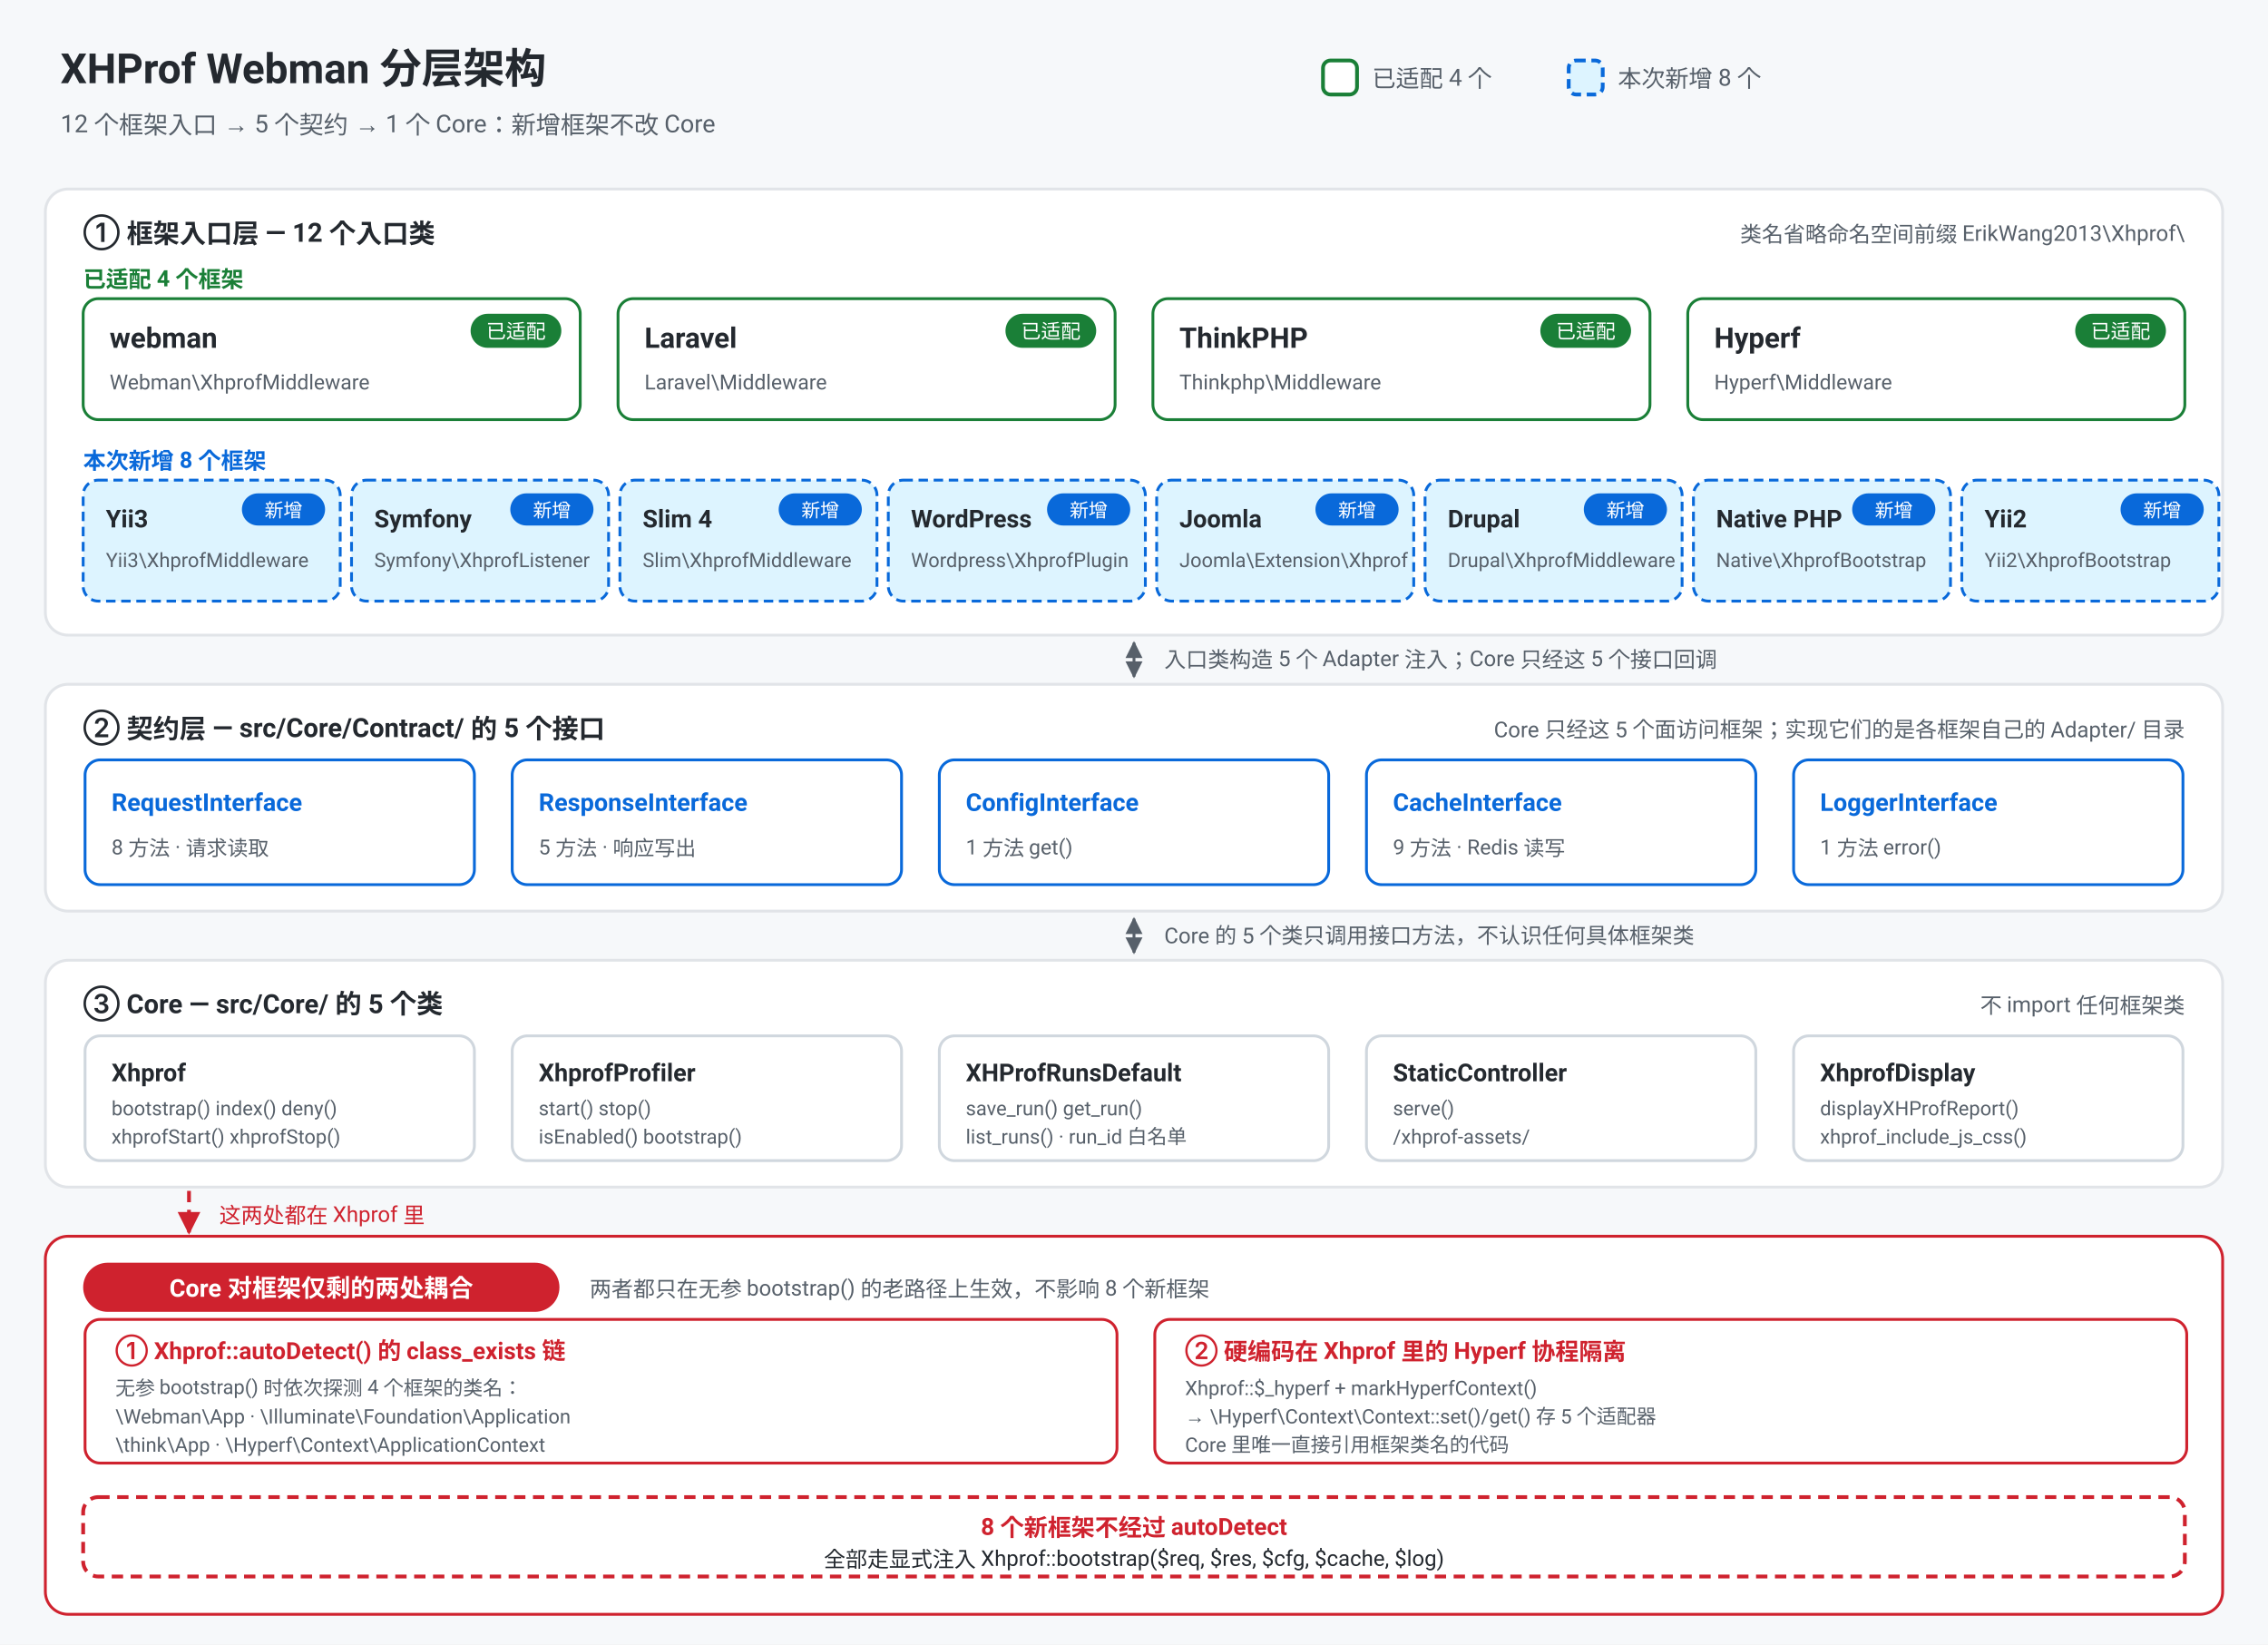
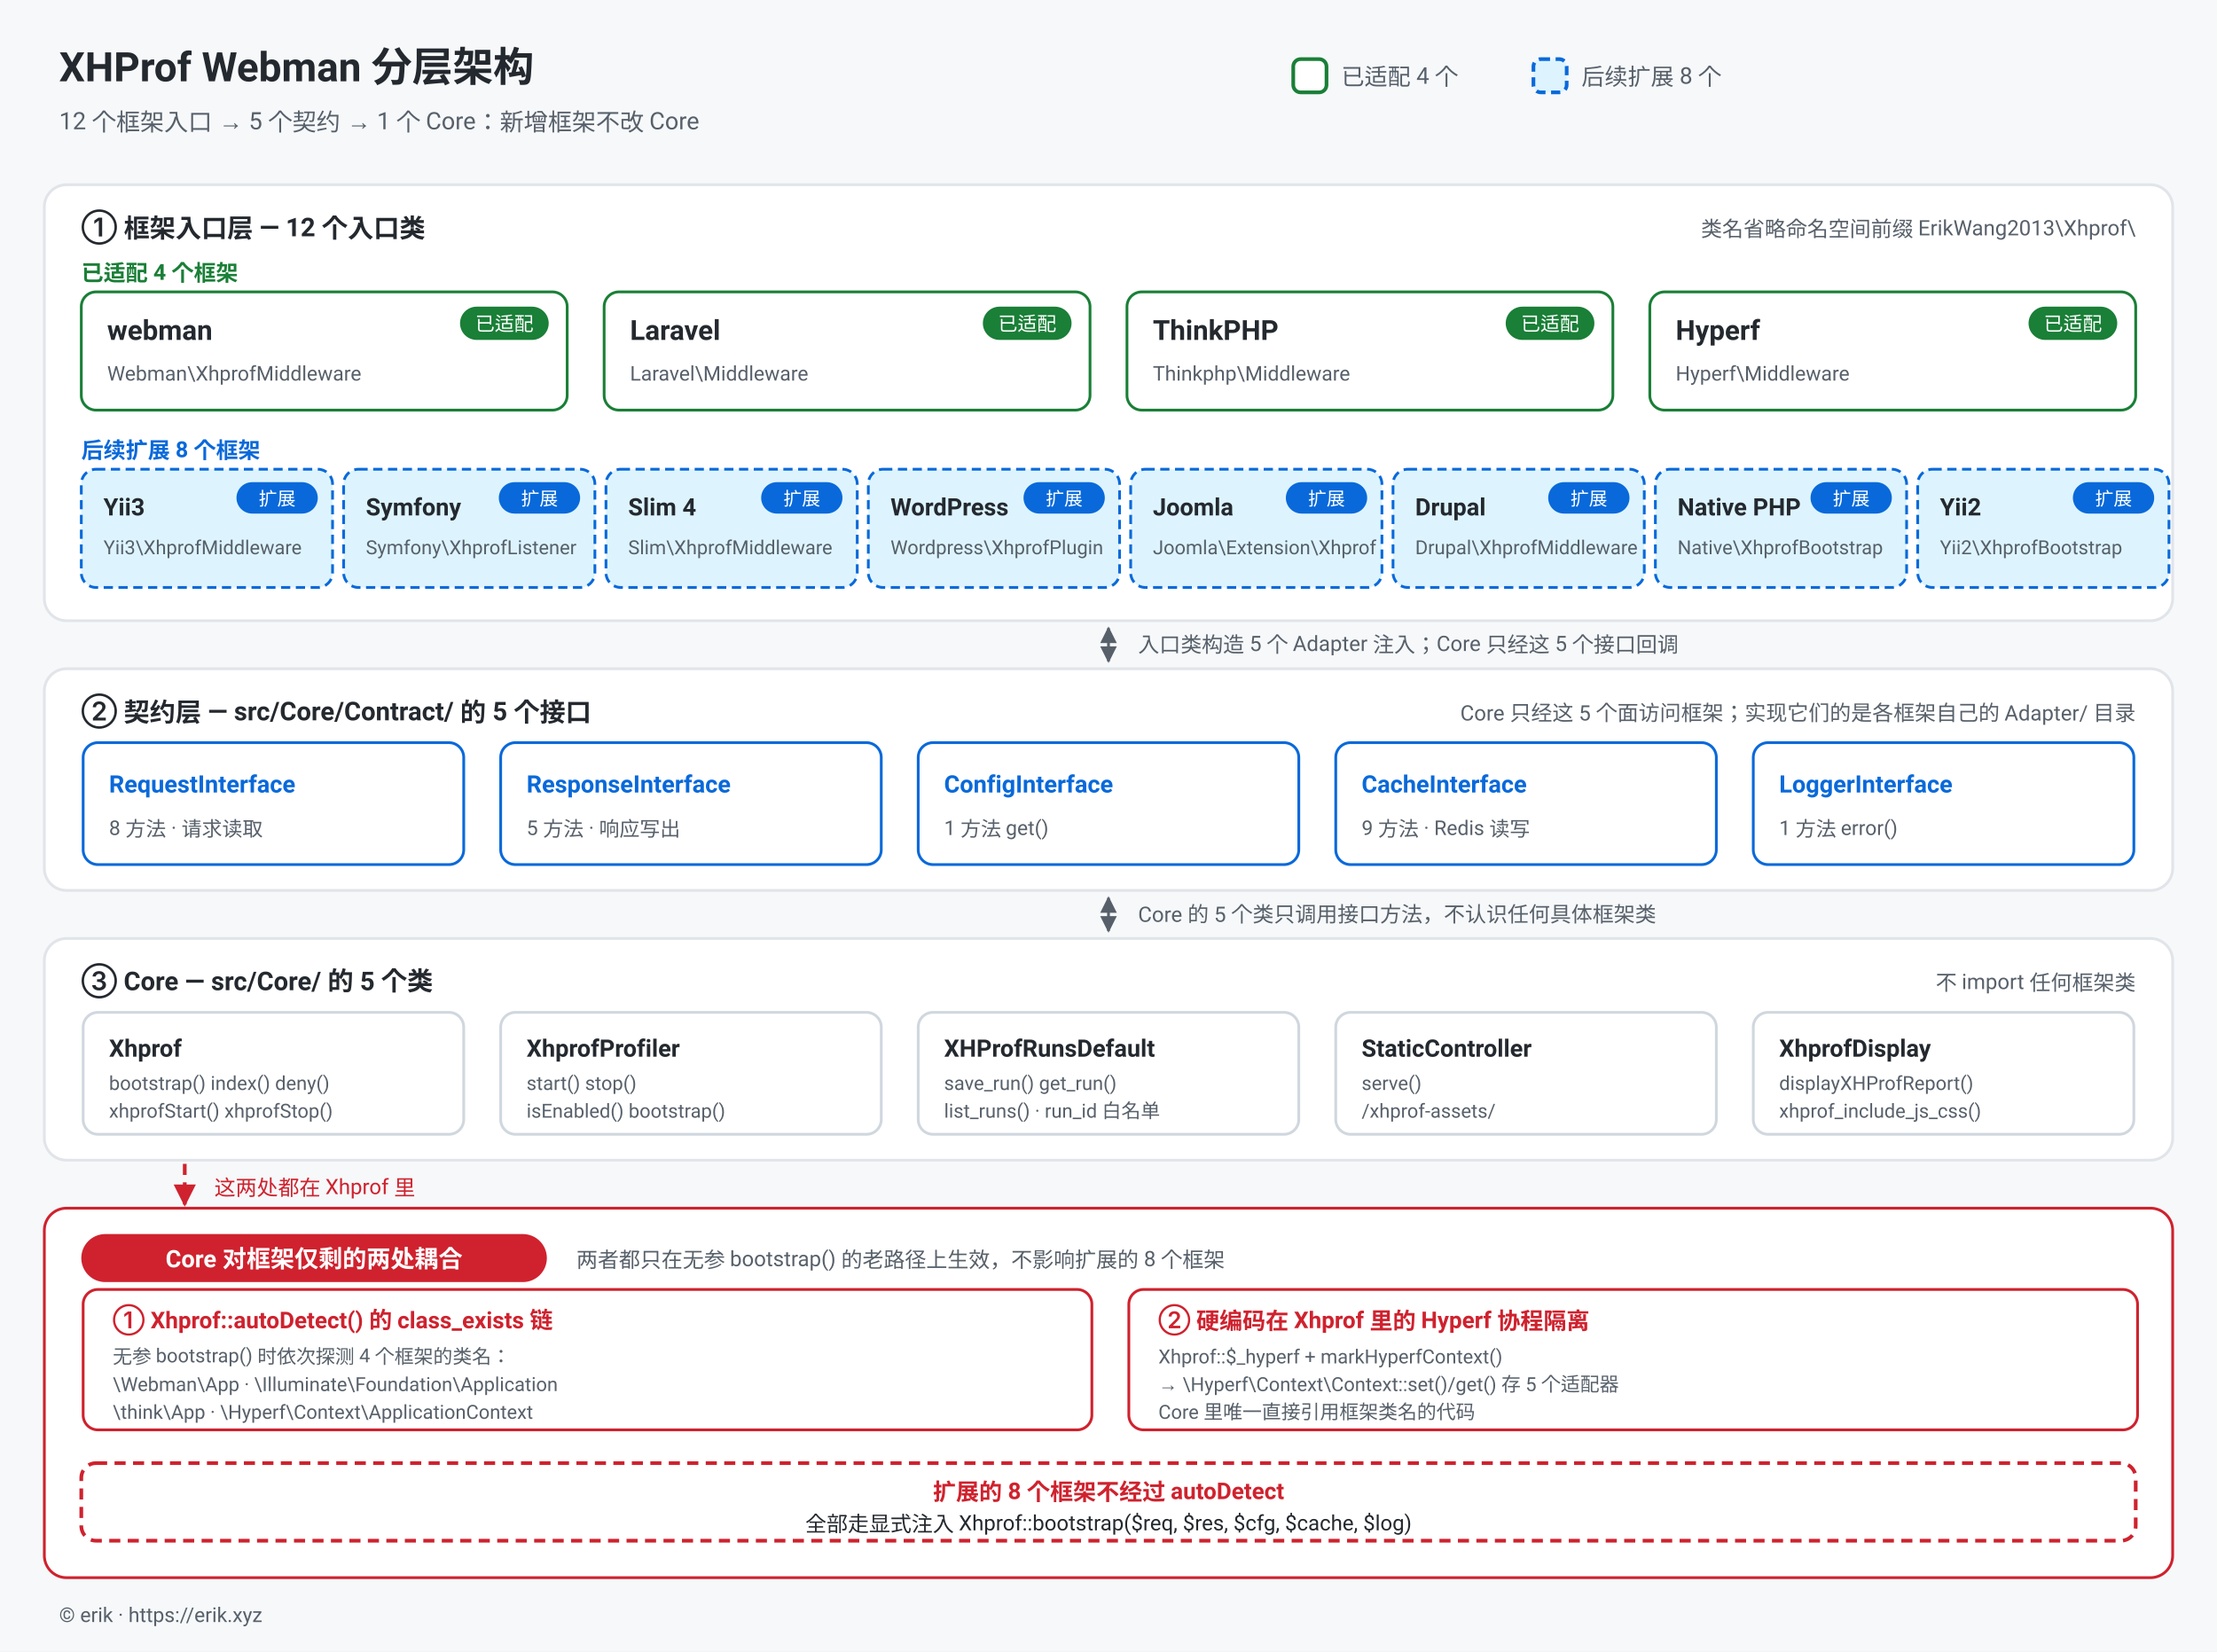
- <svg xmlns="http://www.w3.org/2000/svg" viewBox="0 0 1200 870" width="1200" height="870" role="img" font-family="-apple-system, BlinkMacSystemFont, &quot;Segoe UI&quot;, Roboto, &quot;Helvetica Neue&quot;, Arial, &quot;Noto Sans SC&quot;, &quot;PingFang SC&quot;, &quot;Microsoft YaHei&quot;, sans-serif">
+ <svg xmlns="http://www.w3.org/2000/svg" viewBox="0 0 1200 894" width="1200" height="894" role="img" font-family="-apple-system, BlinkMacSystemFont, &quot;Segoe UI&quot;, Roboto, &quot;Helvetica Neue&quot;, Arial, &quot;Noto Sans SC&quot;, &quot;PingFang SC&quot;, &quot;Microsoft YaHei&quot;, sans-serif">
  <defs>
    <marker id="arrow" viewBox="0 0 10 10" refX="9" refY="5" markerWidth="6" markerHeight="6" orient="auto-start-reverse">
      <path d="M0,0 L10,5 L0,10 z" fill="#57606a" />
    </marker>
    <marker id="arrow-red" viewBox="0 0 10 10" refX="9" refY="5" markerWidth="6" markerHeight="6" orient="auto-start-reverse">
      <path d="M0,0 L10,5 L0,10 z" fill="#cf222e" />
    </marker>
  </defs>
-   <rect x="0" y="0" width="1200" height="870" fill="#f6f8fa" />
+   <rect x="0" y="0" width="1200" height="894" fill="#f6f8fa" />
  <text x="32" y="44" font-size="22" font-weight="700" fill="#24292f">XHProf Webman 分层架构</text>
  <text x="32" y="70" font-size="13" fill="#57606a">12 个框架入口 → 5 个契约 → 1 个 Core：新增框架不改 Core</text>
  <rect x="700" y="32" width="18" height="18" rx="4" fill="#ffffff" stroke="#1a7f37" stroke-width="2" />
  <text x="726" y="46" font-size="12.5" fill="#57606a">已适配 4 个</text>
  <rect x="830" y="32" width="18" height="18" rx="4" fill="#ddf4ff" stroke="#0969da" stroke-width="2" stroke-dasharray="5 3" />
-   <text x="856" y="46" font-size="12.5" fill="#57606a">本次新增 8 个</text>
+   <text x="856" y="46" font-size="12.5" fill="#57606a">后续扩展 8 个</text>
  <rect x="24" y="100" width="1152" height="236" rx="12" fill="#ffffff" stroke="#e1e4e8" stroke-width="1.5" />
  <text x="44" y="128" font-size="14" font-weight="600" fill="#24292f">① 框架入口层 — 12 个入口类</text>
  <text x="1156" y="128" font-size="11.5" fill="#57606a" text-anchor="end">类名省略命名空间前缀 ErikWang2013\Xhprof\</text>
  <text x="44" y="152" font-size="12" font-weight="600" fill="#1a7f37">已适配 4 个框架</text>
  <rect x="44" y="158" width="263" height="64" rx="8" fill="#ffffff" stroke="#1a7f37" stroke-width="1.5" />
  <text x="58" y="184" font-size="15" font-weight="600" fill="#24292f">webman</text>
  <text x="58" y="206" font-size="11" fill="#57606a">Webman\XhprofMiddleware</text>
  <rect x="249" y="166" width="48" height="18" rx="9" fill="#1a7f37" />
  <text x="273" y="179" font-size="10.5" fill="#ffffff" text-anchor="middle">已适配</text>
  <rect x="327" y="158" width="263" height="64" rx="8" fill="#ffffff" stroke="#1a7f37" stroke-width="1.5" />
  <text x="341" y="184" font-size="15" font-weight="600" fill="#24292f">Laravel</text>
  <text x="341" y="206" font-size="11" fill="#57606a">Laravel\Middleware</text>
  <rect x="532" y="166" width="48" height="18" rx="9" fill="#1a7f37" />
  <text x="556" y="179" font-size="10.5" fill="#ffffff" text-anchor="middle">已适配</text>
  <rect x="610" y="158" width="263" height="64" rx="8" fill="#ffffff" stroke="#1a7f37" stroke-width="1.5" />
  <text x="624" y="184" font-size="15" font-weight="600" fill="#24292f">ThinkPHP</text>
  <text x="624" y="206" font-size="11" fill="#57606a">Thinkphp\Middleware</text>
  <rect x="815" y="166" width="48" height="18" rx="9" fill="#1a7f37" />
  <text x="839" y="179" font-size="10.5" fill="#ffffff" text-anchor="middle">已适配</text>
  <rect x="893" y="158" width="263" height="64" rx="8" fill="#ffffff" stroke="#1a7f37" stroke-width="1.5" />
  <text x="907" y="184" font-size="15" font-weight="600" fill="#24292f">Hyperf</text>
  <text x="907" y="206" font-size="11" fill="#57606a">Hyperf\Middleware</text>
  <rect x="1098" y="166" width="48" height="18" rx="9" fill="#1a7f37" />
  <text x="1122" y="179" font-size="10.5" fill="#ffffff" text-anchor="middle">已适配</text>
-   <text x="44" y="248" font-size="12" font-weight="600" fill="#0969da">本次新增 8 个框架</text>
+   <text x="44" y="248" font-size="12" font-weight="600" fill="#0969da">后续扩展 8 个框架</text>
  <rect x="44" y="254" width="136" height="64" rx="8" fill="#ddf4ff" stroke="#0969da" stroke-width="1.5" stroke-dasharray="5 3" />
  <text x="56" y="279" font-size="13" font-weight="600" fill="#24292f">Yii3</text>
  <text x="56" y="300" font-size="10.5" fill="#57606a">Yii3\XhprofMiddleware</text>
  <rect x="128" y="261" width="44" height="17" rx="8.5" fill="#0969da" />
-   <text x="150" y="273.5" font-size="10" fill="#ffffff" text-anchor="middle">新增</text>
+   <text x="150" y="273.5" font-size="10" fill="#ffffff" text-anchor="middle">扩展</text>
  <rect x="186" y="254" width="136" height="64" rx="8" fill="#ddf4ff" stroke="#0969da" stroke-width="1.5" stroke-dasharray="5 3" />
  <text x="198" y="279" font-size="13" font-weight="600" fill="#24292f">Symfony</text>
  <text x="198" y="300" font-size="10.5" fill="#57606a">Symfony\XhprofListener</text>
  <rect x="270" y="261" width="44" height="17" rx="8.5" fill="#0969da" />
-   <text x="292" y="273.5" font-size="10" fill="#ffffff" text-anchor="middle">新增</text>
+   <text x="292" y="273.5" font-size="10" fill="#ffffff" text-anchor="middle">扩展</text>
  <rect x="328" y="254" width="136" height="64" rx="8" fill="#ddf4ff" stroke="#0969da" stroke-width="1.5" stroke-dasharray="5 3" />
  <text x="340" y="279" font-size="13" font-weight="600" fill="#24292f">Slim 4</text>
  <text x="340" y="300" font-size="10.5" fill="#57606a">Slim\XhprofMiddleware</text>
  <rect x="412" y="261" width="44" height="17" rx="8.5" fill="#0969da" />
-   <text x="434" y="273.5" font-size="10" fill="#ffffff" text-anchor="middle">新增</text>
+   <text x="434" y="273.5" font-size="10" fill="#ffffff" text-anchor="middle">扩展</text>
  <rect x="470" y="254" width="136" height="64" rx="8" fill="#ddf4ff" stroke="#0969da" stroke-width="1.5" stroke-dasharray="5 3" />
  <text x="482" y="279" font-size="13" font-weight="600" fill="#24292f">WordPress</text>
  <text x="482" y="300" font-size="10.5" fill="#57606a">Wordpress\XhprofPlugin</text>
  <rect x="554" y="261" width="44" height="17" rx="8.5" fill="#0969da" />
-   <text x="576" y="273.5" font-size="10" fill="#ffffff" text-anchor="middle">新增</text>
+   <text x="576" y="273.5" font-size="10" fill="#ffffff" text-anchor="middle">扩展</text>
  <rect x="612" y="254" width="136" height="64" rx="8" fill="#ddf4ff" stroke="#0969da" stroke-width="1.5" stroke-dasharray="5 3" />
  <text x="624" y="279" font-size="13" font-weight="600" fill="#24292f">Joomla</text>
  <text x="624" y="300" font-size="10.5" fill="#57606a">Joomla\Extension\Xhprof</text>
  <rect x="696" y="261" width="44" height="17" rx="8.5" fill="#0969da" />
-   <text x="718" y="273.5" font-size="10" fill="#ffffff" text-anchor="middle">新增</text>
+   <text x="718" y="273.5" font-size="10" fill="#ffffff" text-anchor="middle">扩展</text>
  <rect x="754" y="254" width="136" height="64" rx="8" fill="#ddf4ff" stroke="#0969da" stroke-width="1.5" stroke-dasharray="5 3" />
  <text x="766" y="279" font-size="13" font-weight="600" fill="#24292f">Drupal</text>
  <text x="766" y="300" font-size="10.5" fill="#57606a">Drupal\XhprofMiddleware</text>
  <rect x="838" y="261" width="44" height="17" rx="8.5" fill="#0969da" />
-   <text x="860" y="273.5" font-size="10" fill="#ffffff" text-anchor="middle">新增</text>
+   <text x="860" y="273.5" font-size="10" fill="#ffffff" text-anchor="middle">扩展</text>
  <line x1="600" y1="340" x2="600" y2="358" stroke="#57606a" stroke-width="1.5" marker-start="url(#arrow)" marker-end="url(#arrow)" />
  <text x="616" y="353" font-size="11.5" fill="#57606a">入口类构造 5 个 Adapter 注入；Core 只经这 5 个接口回调</text>
  <rect x="24" y="362" width="1152" height="120" rx="12" fill="#ffffff" stroke="#e1e4e8" stroke-width="1.5" />
  <text x="44" y="390" font-size="14" font-weight="600" fill="#24292f">② 契约层 — src/Core/Contract/ 的 5 个接口</text>
  <text x="1156" y="390" font-size="11.5" fill="#57606a" text-anchor="end">Core 只经这 5 个面访问框架；实现它们的是各框架自己的 Adapter/ 目录</text>
  <rect x="45" y="402" width="206" height="66" rx="8" fill="#ffffff" stroke="#0969da" stroke-width="1.5" />
  <text x="59" y="429" font-size="13" font-weight="600" fill="#0969da">RequestInterface</text>
  <text x="59" y="452" font-size="11" fill="#57606a">8 方法 · 请求读取</text>
  <rect x="271" y="402" width="206" height="66" rx="8" fill="#ffffff" stroke="#0969da" stroke-width="1.5" />
  <text x="285" y="429" font-size="13" font-weight="600" fill="#0969da">ResponseInterface</text>
  <text x="285" y="452" font-size="11" fill="#57606a">5 方法 · 响应写出</text>
  <rect x="497" y="402" width="206" height="66" rx="8" fill="#ffffff" stroke="#0969da" stroke-width="1.5" />
  <text x="511" y="429" font-size="13" font-weight="600" fill="#0969da">ConfigInterface</text>
  <text x="511" y="452" font-size="11" fill="#57606a">1 方法 get()</text>
  <rect x="723" y="402" width="206" height="66" rx="8" fill="#ffffff" stroke="#0969da" stroke-width="1.5" />
  <text x="737" y="429" font-size="13" font-weight="600" fill="#0969da">CacheInterface</text>
  <text x="737" y="452" font-size="11" fill="#57606a">9 方法 · Redis 读写</text>
  <rect x="949" y="402" width="206" height="66" rx="8" fill="#ffffff" stroke="#0969da" stroke-width="1.5" />
  <text x="963" y="429" font-size="13" font-weight="600" fill="#0969da">LoggerInterface</text>
  <text x="963" y="452" font-size="11" fill="#57606a">1 方法 error()</text>
  <line x1="600" y1="486" x2="600" y2="504" stroke="#57606a" stroke-width="1.5" marker-start="url(#arrow)" marker-end="url(#arrow)" />
  <text x="616" y="499" font-size="11.5" fill="#57606a">Core 的 5 个类只调用接口方法，不认识任何具体框架类</text>
  <rect x="24" y="508" width="1152" height="120" rx="12" fill="#ffffff" stroke="#e1e4e8" stroke-width="1.5" />
  <text x="44" y="536" font-size="14" font-weight="600" fill="#24292f">③ Core — src/Core/ 的 5 个类</text>
  <text x="1156" y="536" font-size="11.5" fill="#57606a" text-anchor="end">不 import 任何框架类</text>
  <rect x="45" y="548" width="206" height="66" rx="8" fill="#ffffff" stroke="#d0d7de" stroke-width="1.5" />
  <text x="59" y="572" font-size="13" font-weight="600" fill="#24292f">Xhprof</text>
  <text x="59" y="590" font-size="10.5" fill="#57606a">bootstrap() index() deny()</text>
  <text x="59" y="605" font-size="10.5" fill="#57606a">xhprofStart() xhprofStop()</text>
  <rect x="271" y="548" width="206" height="66" rx="8" fill="#ffffff" stroke="#d0d7de" stroke-width="1.5" />
  <text x="285" y="572" font-size="13" font-weight="600" fill="#24292f">XhprofProfiler</text>
  <text x="285" y="590" font-size="10.5" fill="#57606a">start() stop()</text>
  <text x="285" y="605" font-size="10.5" fill="#57606a">isEnabled() bootstrap()</text>
  <rect x="497" y="548" width="206" height="66" rx="8" fill="#ffffff" stroke="#d0d7de" stroke-width="1.5" />
  <text x="511" y="572" font-size="13" font-weight="600" fill="#24292f">XHProfRunsDefault</text>
  <text x="511" y="590" font-size="10.5" fill="#57606a">save_run() get_run()</text>
  <text x="511" y="605" font-size="10.5" fill="#57606a">list_runs() · run_id 白名单</text>
  <rect x="723" y="548" width="206" height="66" rx="8" fill="#ffffff" stroke="#d0d7de" stroke-width="1.5" />
  <text x="737" y="572" font-size="13" font-weight="600" fill="#24292f">StaticController</text>
  <text x="737" y="590" font-size="10.5" fill="#57606a">serve()</text>
  <text x="737" y="605" font-size="10.5" fill="#57606a">/xhprof-assets/</text>
  <rect x="949" y="548" width="206" height="66" rx="8" fill="#ffffff" stroke="#d0d7de" stroke-width="1.5" />
  <text x="963" y="572" font-size="13" font-weight="600" fill="#24292f">XhprofDisplay</text>
  <text x="963" y="590" font-size="10.5" fill="#57606a">displayXHProfReport()</text>
  <text x="963" y="605" font-size="10.5" fill="#57606a">xhprof_include_js_css()</text>
  <line x1="100" y1="630" x2="100" y2="652" stroke="#cf222e" stroke-width="2" stroke-dasharray="6 4" marker-end="url(#arrow-red)" />
  <text x="116" y="647" font-size="11.5" fill="#cf222e">这两处都在 Xhprof 里</text>
  <rect x="24" y="654" width="1152" height="200" rx="12" fill="#ffffff" stroke="#cf222e" stroke-width="1.5" />
  <rect x="44" y="668" width="252" height="26" rx="13" fill="#cf222e" />
  <text x="170" y="686" font-size="13" font-weight="600" fill="#ffffff" text-anchor="middle">Core 对框架仅剩的两处耦合</text>
-   <text x="312" y="686" font-size="11.5" fill="#57606a">两者都只在无参 bootstrap() 的老路径上生效，不影响 8 个新框架</text>
+   <text x="312" y="686" font-size="11.5" fill="#57606a">两者都只在无参 bootstrap() 的老路径上生效，不影响扩展的 8 个框架</text>
  <rect x="45" y="698" width="546" height="76" rx="8" fill="#ffffff" stroke="#cf222e" stroke-width="1.5" />
  <text x="61" y="719" font-size="12.5" font-weight="600" fill="#cf222e">① Xhprof::autoDetect() 的 class_exists 链</text>
  <text x="61" y="738" font-size="10.5" fill="#57606a">无参 bootstrap() 时依次探测 4 个框架的类名：</text>
  <text x="61" y="753" font-size="10.5" fill="#57606a">\Webman\App · \Illuminate\Foundation\Application</text>
  <text x="61" y="768" font-size="10.5" fill="#57606a">\think\App · \Hyperf\Context\ApplicationContext</text>
  <rect x="611" y="698" width="546" height="76" rx="8" fill="#ffffff" stroke="#cf222e" stroke-width="1.5" />
  <text x="627" y="719" font-size="12.5" font-weight="600" fill="#cf222e">② 硬编码在 Xhprof 里的 Hyperf 协程隔离</text>
  <text x="627" y="738" font-size="10.5" fill="#57606a">Xhprof::$_hyperf + markHyperfContext()</text>
  <text x="627" y="753" font-size="10.5" fill="#57606a">→ \Hyperf\Context\Context::set()/get() 存 5 个适配器</text>
  <text x="627" y="768" font-size="10.5" fill="#57606a">Core 里唯一直接引用框架类名的代码</text>
  <rect x="44" y="792" width="1112" height="42" rx="8" fill="#ffffff" stroke="#cf222e" stroke-width="2" stroke-dasharray="6 4" />
-   <text x="600" y="812" font-size="12.5" font-weight="600" fill="#cf222e" text-anchor="middle">8 个新框架不经过 autoDetect</text>
+   <text x="600" y="812" font-size="12.5" font-weight="600" fill="#cf222e" text-anchor="middle">扩展的 8 个框架不经过 autoDetect</text>
  <text x="600" y="829" font-size="11.5" fill="#24292f" text-anchor="middle">全部走显式注入 Xhprof::bootstrap($req, $res, $cfg, $cache, $log)</text>
  <rect x="896" y="254" width="136" height="64" rx="8" fill="#ddf4ff" stroke="#0969da" stroke-width="1.5" stroke-dasharray="5 3" />
  <text x="908" y="279" font-size="13" font-weight="600" fill="#24292f">Native PHP</text>
  <text x="908" y="300" font-size="10.5" fill="#57606a">Native\XhprofBootstrap</text>
  <rect x="980" y="261" width="44" height="17" rx="8.5" fill="#0969da" />
-   <text x="1002" y="273.5" font-size="10" fill="#ffffff" text-anchor="middle">新增</text>
+   <text x="1002" y="273.5" font-size="10" fill="#ffffff" text-anchor="middle">扩展</text>
  <rect x="1038" y="254" width="136" height="64" rx="8" fill="#ddf4ff" stroke="#0969da" stroke-width="1.5" stroke-dasharray="5 3" />
  <text x="1050" y="279" font-size="13" font-weight="600" fill="#24292f">Yii2</text>
  <text x="1050" y="300" font-size="10.5" fill="#57606a">Yii2\XhprofBootstrap</text>
  <rect x="1122" y="261" width="44" height="17" rx="8.5" fill="#0969da" />
-   <text x="1144" y="273.5" font-size="10" fill="#ffffff" text-anchor="middle">新增</text>
+   <text x="1144" y="273.5" font-size="10" fill="#ffffff" text-anchor="middle">扩展</text>
+   <text x="32" y="878" font-size="11" fill="#57606a">© erik · https://erik.xyz</text>
</svg>
